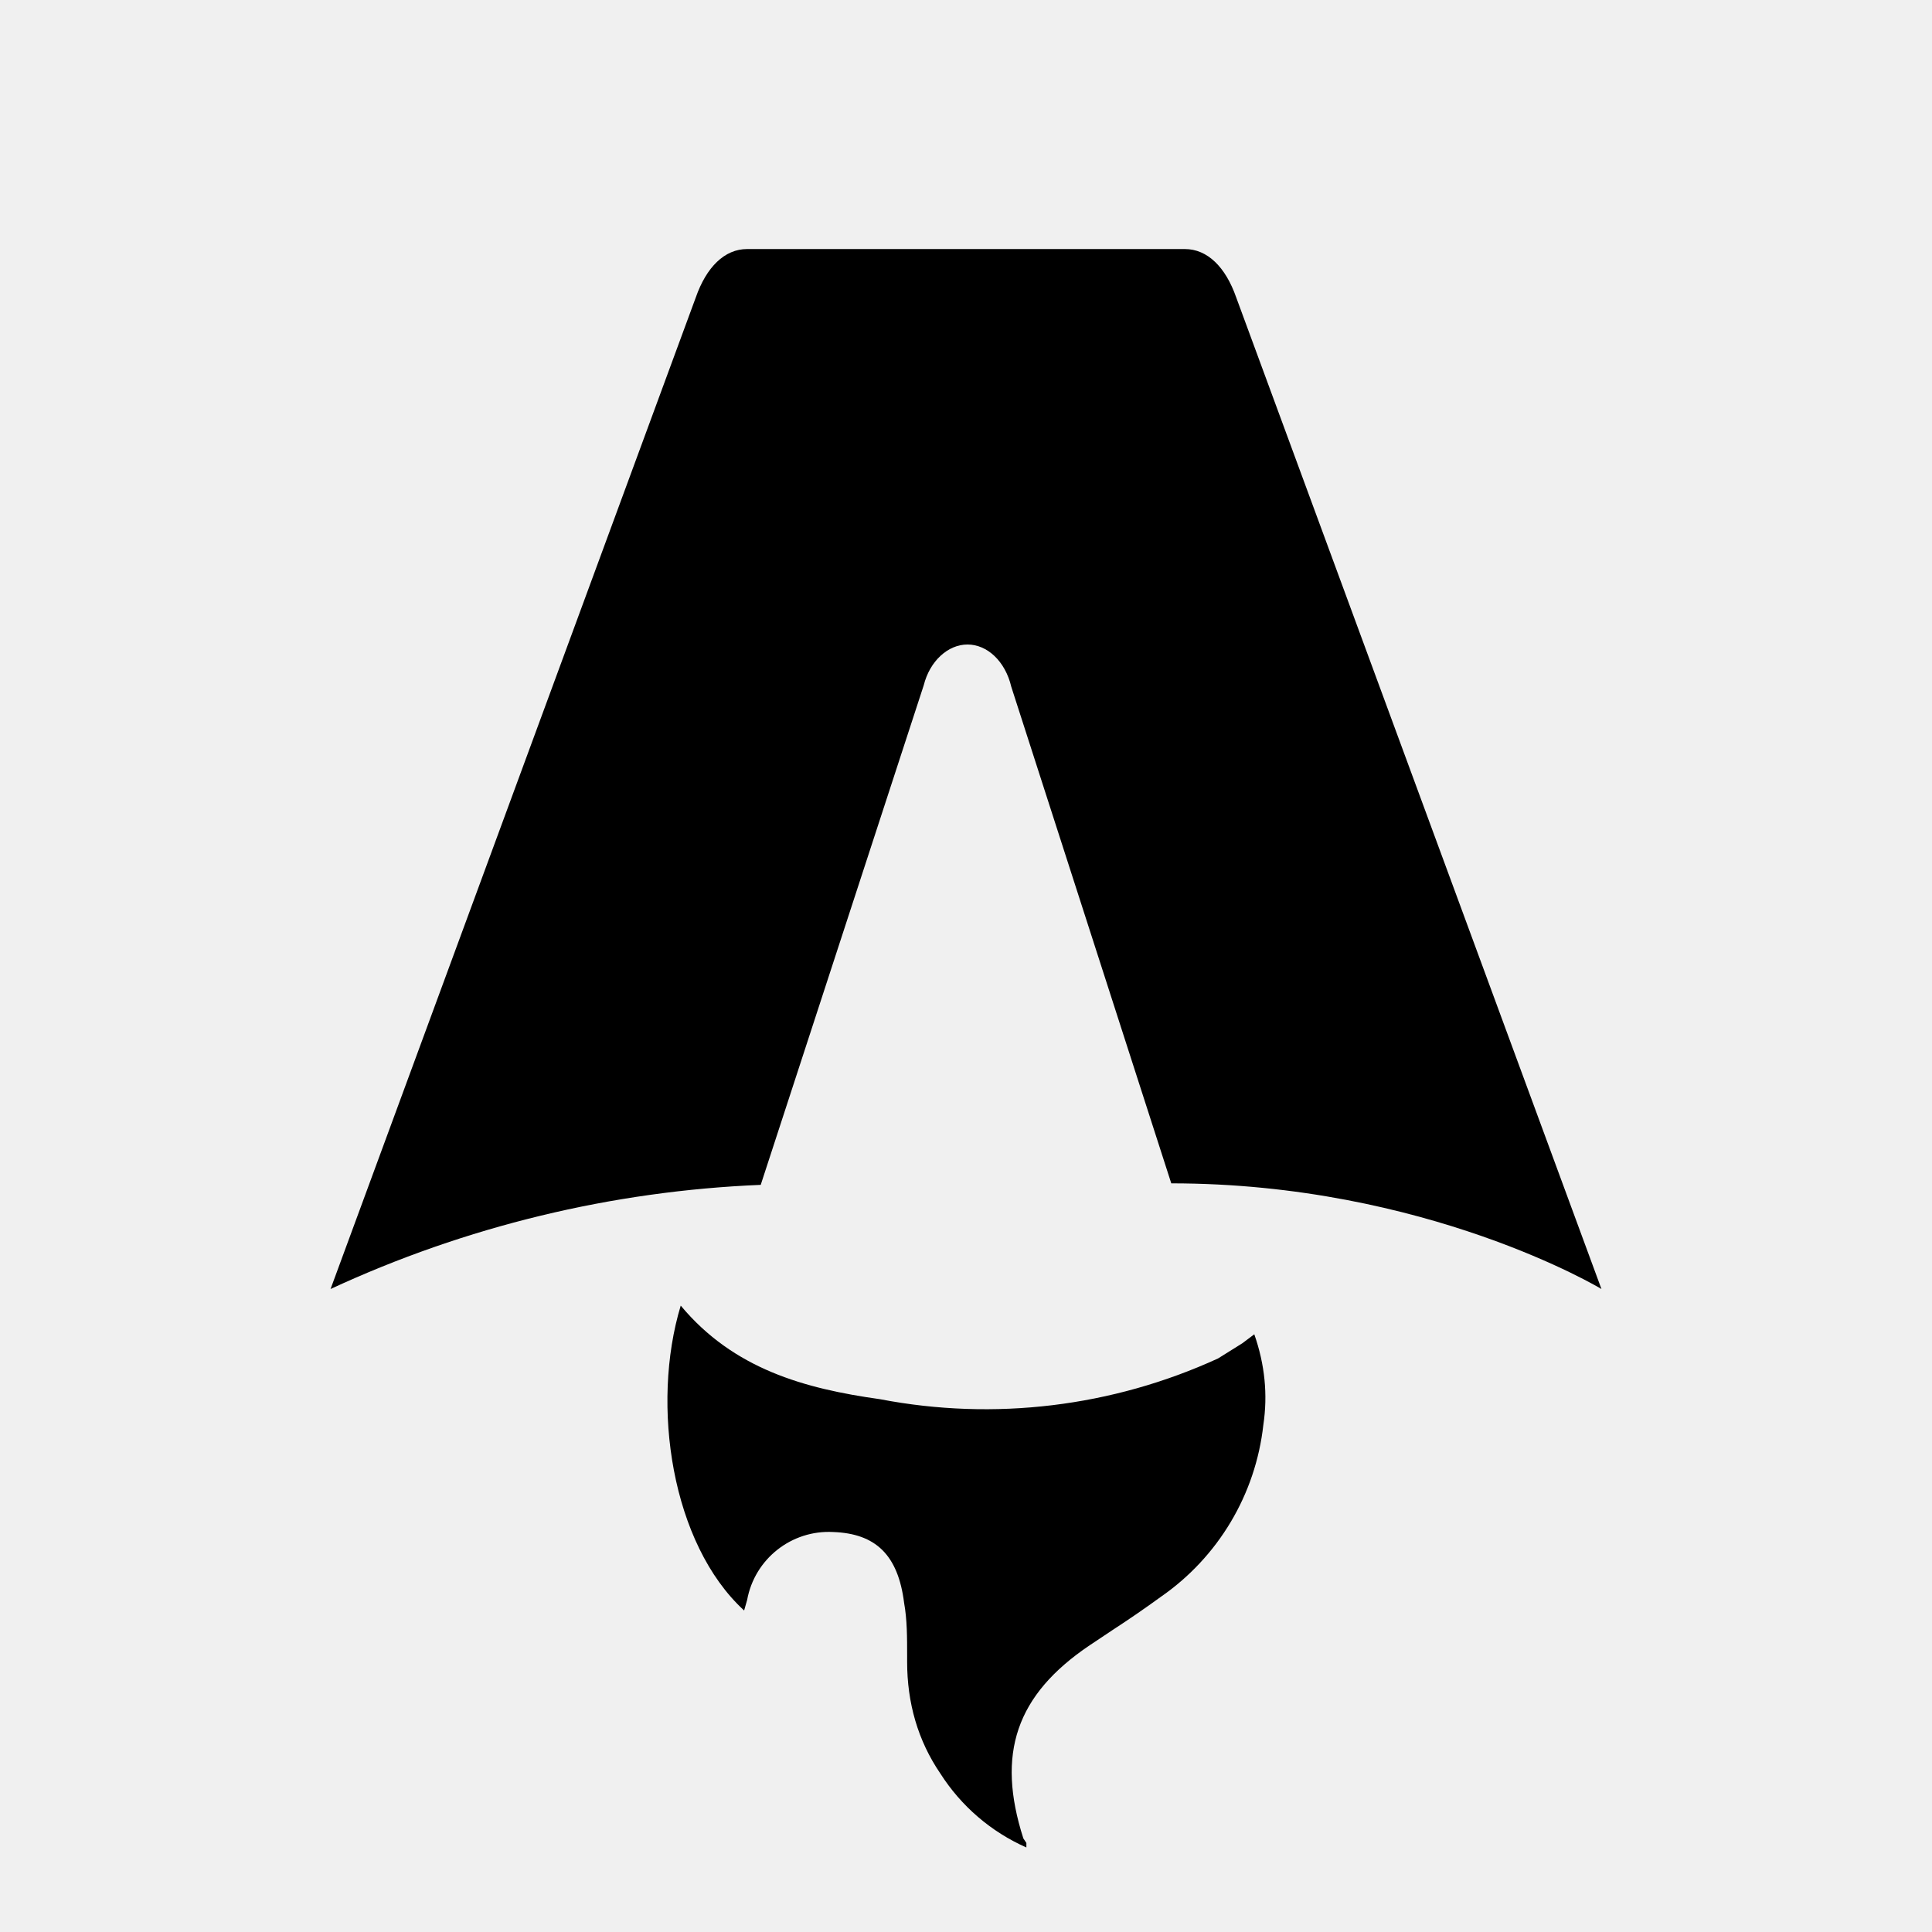
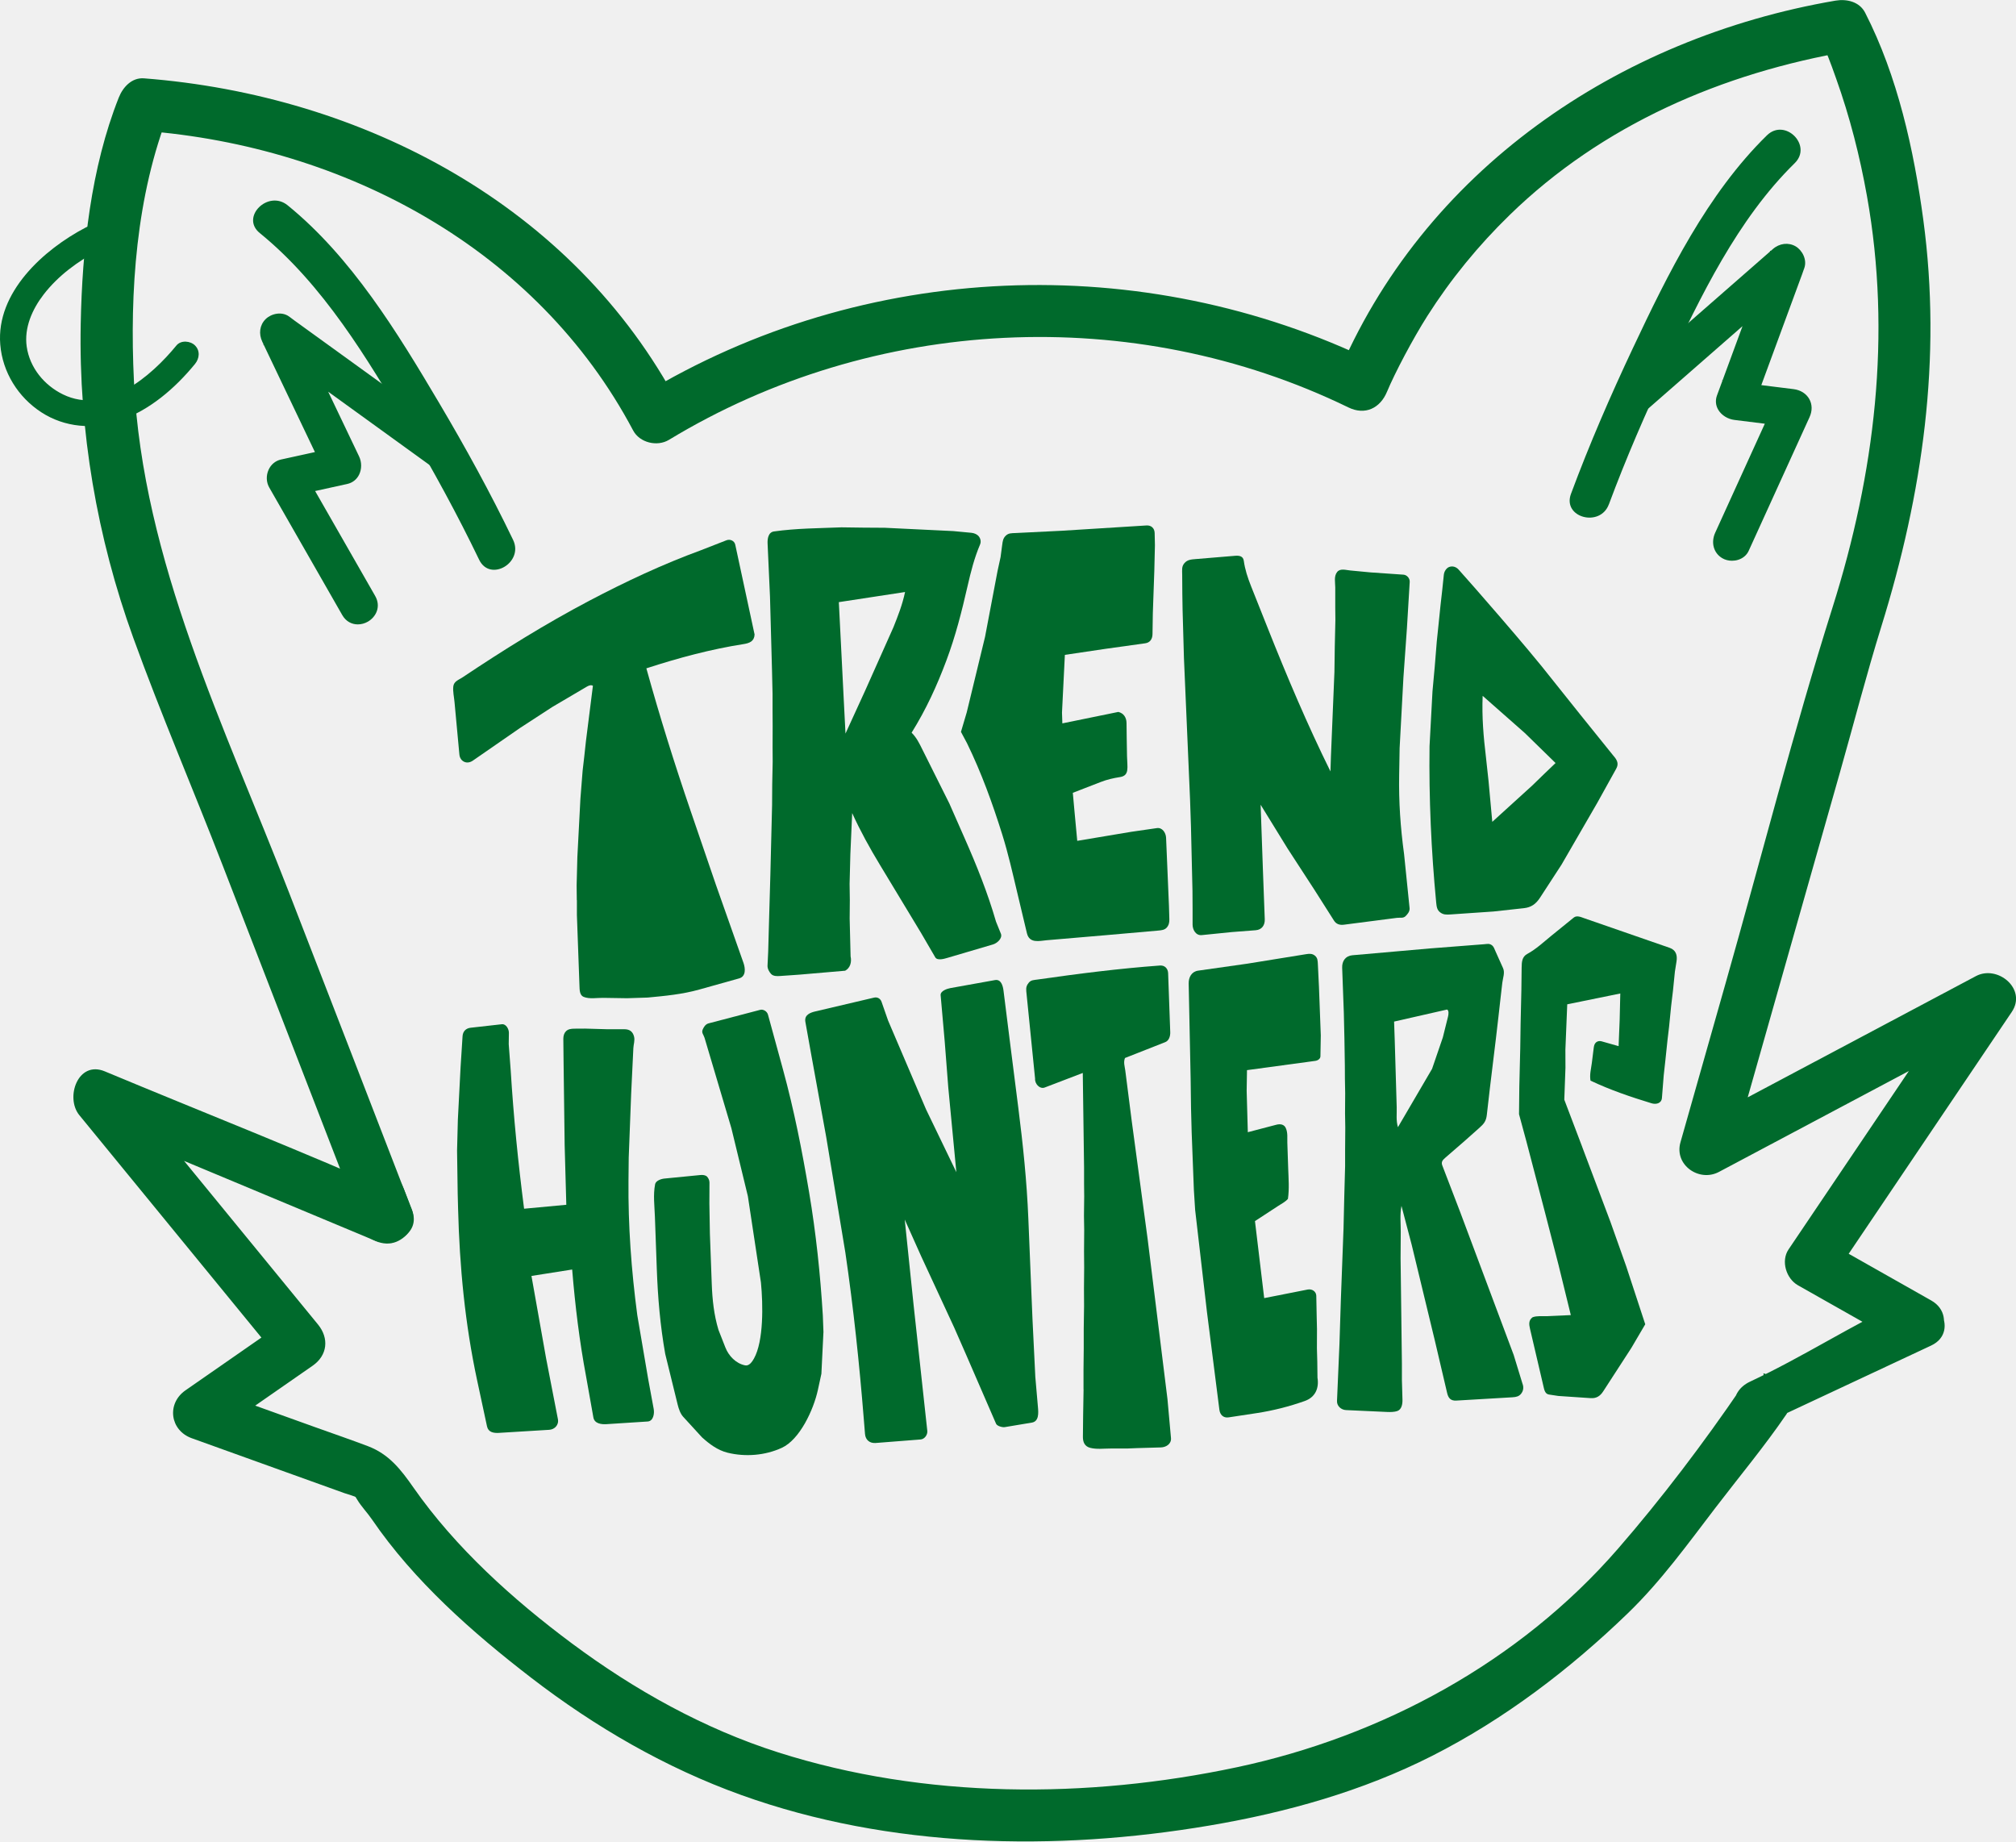
- <svg xmlns="http://www.w3.org/2000/svg" fill="none" viewBox="0 0 128 128">
-   <path d="M50.4 78.5a75.1 75.1 0 0 0-28.5 6.9l24.2-65.7c.7-2 1.9-3.2 3.4-3.2h29c1.5 0 2.7 1.2 3.4 3.2l24.2 65.7s-11.6-7-28.5-7L67 45.5c-.4-1.7-1.6-2.8-2.9-2.8-1.3 0-2.5 1.1-2.9 2.7L50.4 78.5Zm-1.1 28.2Zm-4.2-20.2c-2 6.6-.6 15.8 4.2 20.2a17.5 17.5 0 0 1 .2-.7 5.5 5.5 0 0 1 5.7-4.5c2.8.1 4.3 1.5 4.7 4.7.2 1.1.2 2.3.2 3.5v.4c0 2.7.7 5.2 2.2 7.4a13 13 0 0 0 5.7 4.9v-.3l-.2-.3c-1.8-5.6-.5-9.5 4.4-12.8l1.5-1a73 73 0 0 0 3.2-2.2 16 16 0 0 0 6.8-11.4c.3-2 .1-4-.6-6l-.8.6-1.6 1a37 37 0 0 1-22.4 2.7c-5-.7-9.7-2-13.2-6.2Z" />
-   <style>
-         path { fill: #000; }
-         @media (prefers-color-scheme: dark) {
-             path { fill: #FFF; }
-         }
+ <svg xmlns="http://www.w3.org/2000/svg" id="Capa_2" data-name="Capa 2" viewBox="0 0 609.17 556.39">
+   <defs>
+     <style>
+       .cls-1 {
+         fill: #006A2C;
+       }
    </style>
+   </defs>
+   <g id="Capa_1-2" data-name="Capa 1">
+     <g>
+       <g>
+         <path class="cls-1" d="M278.16,434.92l-13.57,1.06c-1.75.14-3.06-.89-3.21-2.71l-.36-4.42c-1.36-16.91-3.11-33.56-5.58-50.4l-5.79-34.94-4.47-24.59-1.82-10.17c-.38-2.12,1.44-2.8,3.07-3.18l17.67-4.15c1.06-.25,1.95.33,2.27,1.25l1.98,5.67,11.45,26.8,9.18,19.02-2.44-25.57-1.08-13.94-1.23-13.96c-.11-1.29,1.95-1.97,2.95-2.15l13.47-2.42c1.89-.34,2.41,1.83,2.58,3.2l1.98,15.78,2.48,19.52c1.43,11.25,2.57,22.19,3.04,33.52l.96,23.36.3,7.18.85,17.34.8,9.22c.15,1.68.31,4.22-1.84,4.58l-8.21,1.37c-.67.11-2.29-.3-2.61-1.02l-9.09-20.95-3.57-8.13-9.97-21.52-4.97-11.1,2.68,25.82,4.14,38.04c.12,1.14-.79,2.49-2.03,2.59Z" />
+         <g>
+           <path class="cls-1" d="M150.85,432.93c-1.7.1-3.3-.17-3.69-1.97l-2.97-13.83c-3.69-17.17-5.32-34.4-5.77-51.9l-.12-4.62-.19-12.97.24-9.31.82-15.88.6-9.37c.09-1.43.97-2.39,2.44-2.56l9.43-1.06c1.3-.15,2.15,1.51,2.13,2.6l-.05,3.42.6,7.96c.86,13.98,2.23,27.7,4.04,41.76l12.76-1.19-.5-18.07-.33-25.48-.07-6.63c0-.93.28-1.76.84-2.29.65-.61,1.49-.73,2.53-.74l3.23-.02,6.65.19h5.21c1.55,0,2.51.7,2.9,2.18.32,1.21-.14,2.32-.2,3.54l-.66,13.71-.74,19.35-.07,6.94c-.13,13.66.86,27.1,2.66,40.68l3.29,19.29,1.67,9.06c.25,1.38-.09,3.65-1.83,3.77l-12.4.8c-1.63.11-3.67-.17-4-2.03l-2.2-12.36c-2-10.68-3.29-21.19-4.21-32.33l-12.3,1.94,4.41,24.82,3.58,18.44c.35,1.83-1.06,3.14-2.63,3.23l-15.08.92Z" />
+           <path class="cls-1" d="M197.94,357.83c.21-1.11,1.83-1.64,2.8-1.74l10.9-1.07c.7-.07,1.55.01,2.01.49.33.34.73,1.03.73,1.75l-.03,6.29.16,9.28.56,15.12c.18,4.75.66,9.32,2.03,13.86l2.08,5.3c1.01,2.58,3.21,4.87,5.98,5.42,1.26.25,2.16-1.18,2.66-2.06,2.96-5.3,2.76-16.3,2.11-22.98l-3.95-26.08-4.98-20.54-8.11-27.31c-.28-.93-.98-1.5-.57-2.47.28-.66.8-1.63,1.78-1.89l15.61-4.09c.92-.24,2.07.43,2.35,1.46l4.52,16.51c3.36,12.28,5.78,24.55,7.9,37.12,2.09,12.39,3.38,24.69,4.15,37.2l.19,5.02-.62,12.64-1.06,4.88c-1.32,6.07-5.5,15.02-10.9,17.5-5.06,2.33-11.03,2.8-16.42,1.47-2.98-.74-5.5-2.65-7.69-4.63l-5.67-6.19c-.89-.97-1.37-2.42-1.69-3.7l-3.76-15.31c-1.52-8.61-2.24-17.04-2.55-25.76l-.57-15.74c-.12-3.3-.56-6.52.06-9.76Z" />
+         </g>
+         <path class="cls-1" d="M397.74,391.59l.12,6.19.09,3.78-.02,5.79.11,4.05.06,4.87c.51,3.11-.62,5.88-3.83,7.02-4.67,1.66-9.53,2.9-14.51,3.66l-8.5,1.29c-1.62.25-2.61-.81-2.8-2.29l-3.76-29.58-3.57-30.84-.38-6.01-.67-17.48-.19-7.25-.12-9.01-.59-28.6c-.04-1.93.89-3.63,2.86-3.91l14.94-2.12,17.82-2.88c1.03-.17,1.79-.11,2.5.45.87.69.86,1.57.92,2.67l.33,6.83.55,14.62-.11,6.31c-.01.77-.78,1.27-1.56,1.38l-20.63,2.8-.1,6.24.35,12.51,8.64-2.26c1.18-.31,2.41-.12,2.88,1.11.59,1.39.37,2.87.42,4.35l.26,7.73c.11,3.12.36,6.16-.08,9.22-.83.93-1.89,1.44-2.87,2.08l-7.09,4.63,2.79,23.27,13.13-2.59c1.27-.25,2.59.51,2.62,1.96Z" />
+         <path class="cls-1" d="M478.12,346.61l8.51,22.58,4.75,13.38,5.76,17.54-4.21,7.17-8.5,13.11c-.91,1.4-2.03,2.15-3.76,2.04l-9.8-.66-2.83-.43c-1.25-.19-1.44-1.58-1.69-2.62l-4.03-17.24c-.31-1.31-.48-2.59.79-3.49,1.33-.49,2.88-.27,4.36-.33l7.18-.32-3.77-15.38-4.15-16.08-5.52-21.08-2.21-8.16.09-8.35.28-11.58.11-7.49.23-10.14.08-6.68c.02-1.75.11-3.33,1.7-4.18,2.66-1.44,4.85-3.52,7.2-5.43l6.84-5.55c.92-.75,2.18-.16,3.18.19l25.79,8.94c1.9.66,2.39,2.21,2.09,4.1l-.49,3.1-.58,5.75-.55,4.59-.63,6.33-.48,4.04-.63,6.02-.51,4.62-.54,6.82c-.13,1.63-1.74,2.03-3.15,1.6-6.31-1.93-12.42-3.99-18.43-6.84-.32-1.83.17-3.54.4-5.32l.54-4.32c.09-.71.16-1.25.55-1.72.43-.51,1.13-.73,1.92-.5l5.08,1.44.32-7.88.19-8.03-16.03,3.27-.56,13.7.02,5.48-.35,9.64,5.45,14.35Z" />
+         <g>
+           <path class="cls-1" d="M325.52,254.05l16.25-2.72,7.8-1.13c1.65-.24,2.71,1.42,2.78,2.89l.87,20.58.12,4.07c.03,1.06-.2,1.9-.86,2.59-.61.63-1.46.74-2.48.83l-15.82,1.39-17.91,1.53c-2.17.19-5.21,1.07-5.97-2.13l-2.91-12.21c-1.43-6-2.7-11.72-4.55-17.63-2.98-9.5-6.28-18.61-10.64-27.56l-1.83-3.42,1.75-5.91,5.53-22.81,3.78-19.91.91-4.17.49-3.69c.16-1.19.27-1.98,1.03-2.74.87-.87,1.74-.79,3.02-.85l13.97-.69,25.59-1.6c1.44-.09,2.43.85,2.46,2.3l.08,3.68-.18,7.64-.45,12.87-.1,6.36c-.02,1.43-.73,2.58-2.25,2.76l-11.97,1.67-12.26,1.82-.87,17.45.11,3.25,16.92-3.46c1.61.4,2.43,1.67,2.47,3.31l.06,4.88.09,5.22c.06,3.31.82,5.81-2.11,6.27-2.06.32-3.93.75-5.83,1.49l-8.44,3.27.49,5.41.85,9.12Z" />
+           <path class="cls-1" d="M327.4,419.78v-5.87s.07-6.41.07-6.41v-6.03s.1-6.97.1-6.97l-.03-5.17.06-6.39-.04-4.88.05-6.39-.07-4.31.07-5.91-.04-3.8v-4.95s-.39-28.52-.39-28.52l-11.5,4.4c-1.5.57-3.04-1.13-2.91-2.68l-2.66-26.41c-.11-1.13.12-1.83.76-2.59.69-.82,1.46-.77,2.67-.95,12.31-1.76,24.53-3.32,36.95-4.23,1.5-.11,2.43.95,2.48,2.32l.64,17.83c.04,1.15-.36,2.55-1.51,3l-12.17,4.79c-.51,1.31-.08,2.5.09,3.75l1.93,15.12,4.82,35.76,6,48.42,1.06,11.77c.17,1.84-1.55,2.8-3.05,2.84l-7.29.21-2.92.12h-4.97c-2.07,0-4.23.3-6.2-.21-1.69-.44-2.2-1.8-2.18-3.34l.07-6.61.13-7.71Z" />
+         </g>
+         <g>
+           <path class="cls-1" d="M174.29,271.96l-.05-4.48.22-8.52.92-17.6.67-8.5.5-4.32.5-4.6,2.11-16.74c-.58-.35-1.27-.07-1.87.28l-10.44,6.15-9.73,6.33-14.22,9.84c-.86.6-1.83.75-2.65.36-.81-.38-1.34-1.16-1.44-2.22l-1.48-15.92c-.14-1.53-.52-3.11-.36-4.6.16-1.57,1.64-2,2.8-2.77,12.43-8.3,25.02-16.15,38.31-23.15,11.04-5.81,22.16-11.02,33.84-15.3l7.58-2.96c1.1-.43,2.41.12,2.67,1.33l5.84,27.14c-.09,2.06-1.55,2.62-3.36,2.9-9.93,1.56-19.57,4.15-29.34,7.32,4.05,14.61,8.49,28.79,13.37,43.06l4.33,12.65,3.32,9.7,8.32,23.57c.56,1.59.84,4.1-1.31,4.7l-12.04,3.37c-5.17,1.45-10.31,1.92-15.6,2.42l-6.21.2-7.26-.11c-1.92-.03-4.04.42-5.86-.29-1.24-.49-1.23-2.14-1.27-3.29l-.78-21.45v-4.51Z" />
+           <path class="cls-1" d="M425.93,274.37c.11,1.08-.73,1.93-1.17,2.39-.73.77-1.7.43-2.67.56l-16.02,2.07c-1.31.17-2.33-.21-2.98-1.24l-5.89-9.27-8.12-12.49-8.16-13.25.71,20.19.54,14.44c.06,1.72-.83,3.14-2.75,3.29l-7.17.55-9.11.92c-1.81.18-2.78-1.62-2.78-3.19v-4.68s-.03-5.46-.03-5.46l-.46-19.53-.27-8.03-1.85-42.82-.41-14.51-.08-4.94-.04-5.73c0-1.35-.23-2.45.67-3.49s1.98-1.12,3.48-1.24l11.8-.98c1.19-.1,2.45.02,2.66,1.49.36,2.62,1.18,5.12,2.17,7.62l5.09,12.79c5.85,14.7,11.94,29.09,18.93,43.24l.15-4.65,1.05-25.37.11-7.79.18-7.93-.04-3.81v-6.05c0-1.52-.47-3.36.59-4.67.92-1.14,2.65-.56,3.94-.44l6.09.58,9.99.69c1.04.07,1.96,1.1,1.89,2.19l-.84,13.94-1.06,14.94-1.15,21.35-.14,8.14c-.14,8.06.39,15.85,1.49,23.89l1.66,16.31Z" />
+           <path class="cls-1" d="M302.44,282.11l-1.48-3.65c-2.52-8.71-5.82-16.92-9.48-25.21l-4.62-10.49-8.14-16.29c-.93-1.87-1.74-3.59-3.26-5.1,4.37-7.02,7.64-14.15,10.5-21.79,2.78-7.41,4.64-14.78,6.4-22.47,1-4.37,2.04-8.5,3.79-12.62.38-.91.09-1.9-.48-2.54-.44-.5-1.28-.89-2.15-.97l-5.49-.52-20.7-1-6.36-.04-6.7-.09c-6.84.28-13.61.28-20.4,1.24-1.76.25-1.99,2.29-1.93,3.63l.73,16.13.6,21.99.17,7.25v4.92s.03,4.91.03,4.91l-.02,6.36.03,4.36-.14,6.81-.04,6.33-.28,11.24-.24,9.84-.36,12.45-.3,10.77-.2,4.24c-.04.94.61,1.98,1.09,2.48.68.72,1.87.67,2.79.6l5.73-.4,13.85-1.19c1.51-.81,2.03-2.56,1.64-4.34l-.28-11.41.05-5.59-.07-4.89.23-8.94.55-12.46c2.5,5.49,5.27,10.5,8.4,15.67l12.48,20.66,4.22,7.25c.62,1.07,2.67.47,3.71.16l13.74-4.05c1.3-.38,2.93-1.9,2.39-3.23ZM269.96,189.53l-8.55,19.16-5.93,12.95-.56-10.95-.7-13.91-.75-14.85,20.01-3.06c-.82,3.88-2.12,7.15-3.52,10.66Z" />
+           <path class="cls-1" d="M487.74,228.61l-10.28-12.76-11.63-14.56-3.91-4.73-3.97-4.7-4.93-5.75-7.1-8.17-5.15-5.82c-.74-.84-1.84-1.21-2.89-.81-.77.29-1.49,1.26-1.6,2.35l-.48,4.6-.52,4.6-.62,6.04-.51,4.91-.62,7.65-.68,7.45-.89,16.55c-.2,15.85.5,31.46,2.01,47.23.13,1.36.29,2.29,1.23,2.99.96.72,1.88.69,3.08.61l12.97-.89,9.24-1.01c2.18-.24,3.59-1.23,4.86-3.17l6.5-9.99,10.76-18.6,5.76-10.38c.79-1.43.33-2.49-.61-3.64ZM466.76,233.68l-3.76,3.65-12.08,10.98-1.13-12.33-.79-7.26c-.73-6.12-1.25-12.02-.99-18.48l12.75,11.24,9.28,9.06-3.28,3.14Z" />
+         </g>
+         <path class="cls-1" d="M460.11,418.28l-2.72-8.89-16.22-43.31-5.35-13.94c-.39-1.02.04-1.6.83-2.28l5.88-5.1,4.53-4.03c1.37-1.22,2-2.03,2.21-3.88l.92-8.02,1.85-15.25.73-6.29.68-6.03.5-4.33c.17-1.44.84-3.04.23-4.4l-2.27-5.06c-.38-.86-.55-1.49-1.16-1.92-.76-.53-1.34-.34-2.21-.27l-16.49,1.28-23.43,2.06c-2.04.18-3.14,1.76-3.06,3.78l.5,13.59.18,7.82.13,8.09.02,4.07.08,4.32-.04,6.08.07,4.33-.05,6.65v4.93s-.25,9.12-.25,9.12l-.23,9.79-.8,21.36-.43,13.54-.74,17.19c-.07,1.53,1.25,2.7,2.74,2.76l12.46.57c.95.04,2.16.02,3.01-.28,1.37-.48,1.6-2.18,1.57-3.44l-.17-5.94v-4.99s-.4-31.76-.4-31.76l.05-7.97c.02-2.64-.3-5.15.22-7.88l3.09,11.76,6.99,28.91,3.72,15.87c.35,1.51,1.07,2.38,2.76,2.28l16.97-1c1.19-.07,1.96-.27,2.6-1.05.65-.81.84-1.77.52-2.83ZM437.55,307.14l-1.57,6.3-3.25,9.49-10.32,17.64c-.61-2.1-.31-4.02-.37-6.03l-.59-20.02-.2-5.86,16-3.64c.62.25.45,1.53.3,2.12Z" />
+       </g>
+       <g>
+         <g>
+           <path class="cls-1" d="M116.89,367.81l-.13-.06c-.81-2.05-1.57-4.13-2.28-6.2l2.41,6.26Z" />
+           <path class="cls-1" d="M120.89,360.97l-.13-.06c1.21,1.58,2.43,3.15,3.64,4.73-.8-2.05-1.56-4.12-2.28-6.2-5.09,1.4-10.18,2.81-15.27,4.21.8,2.09,1.61,4.17,2.41,6.26.76,1.98,1.75,3.62,3.64,4.73,1.7.99,4.2,1.41,6.1.8,1.92-.62,3.76-1.81,4.73-3.64s1.55-4.14.8-6.1c-.8-2.09-1.61-4.17-2.41-6.26-.76-1.98-1.75-3.62-3.64-4.73-1.7-.99-4.2-1.41-6.1-.8-3.87,1.25-6.98,5.55-5.53,9.74.49,1.41.99,2.82,1.52,4.22.95,2.52,1.85,5.58,4.53,6.78,2.01.89,3.89,1.41,6.1.8,1.84-.51,3.83-1.93,4.73-3.64.97-1.84,1.46-4.06.8-6.1-.59-1.84-1.8-3.91-3.64-4.73Z" />
+         </g>
+         <path class="cls-1" d="M575.54,392.89c-16.27,7.62-30.49,16.95-46.76,24.57-6.48,3.04-6.19,10.92-.15,12.76.76.23,1.51.46,2.27.69-1.58-3.88-3.15-7.75-4.73-11.63-11.35,16.65-24.1,33.51-37.32,48.71-29.72,34.18-71.26,56.65-115.15,65.97-45.16,9.59-94.24,9.6-138.47-4.47-22.54-7.17-43.5-18.88-62.43-32.96-17.75-13.21-35.15-28.88-47.85-47.06-3.85-5.52-7.44-10.14-13.83-12.55-5.23-1.98-10.53-3.79-15.79-5.68-11.06-3.98-22.12-7.96-33.18-11.93.63,4.82,1.26,9.65,1.89,14.47,10.15-7.05,20.3-14.11,30.45-21.16,4.48-3.12,5-8.28,1.6-12.44-20.31-24.81-40.62-49.62-60.93-74.42-2.57,4.41-5.14,8.82-7.7,13.23,14.53,6.07,29.07,12.14,43.6,18.21,9.81,4.1,19.62,8.19,29.42,12.29,3.31,1.38,6.62,2.77,9.94,4.15.92.38,6.59,2.86,2.47,1.03,5.52,2.45,14.4-1.76,11.63-8.94-12.34-32.01-24.76-63.98-37.15-95.97-19.41-50.12-44.23-100.18-46.9-154.67-1.31-26.82.66-56.14,10.68-81.37-2.54,1.94-5.09,3.88-7.63,5.81,60.73,4.69,118.7,35.64,147.79,90.52,1.98,3.74,7.29,4.99,10.83,2.84,61.82-37.47,140.22-41.45,205.33-9.78,5.03,2.45,9.58.21,11.63-4.73,2.35-5.65,7.8-15.99,12.21-22.93,7.06-11.1,15.4-21.28,24.83-30.46,28.08-27.36,64.38-42.97,102.71-49.53-2.98-1.21-5.96-2.43-8.94-3.64,2.31,4.51,2.96,6.46,4.92,11.94,4.12,11.53,7.16,23.45,9.31,35.49,7.49,41.95,2.35,83.86-10.39,124.23-11.82,37.45-21.56,75.67-32.29,113.45-4.56,16.07-9.12,32.14-13.68,48.21-1.95,6.87,5.67,12.11,11.63,8.94,28.55-15.16,57.09-30.32,85.64-45.49-3.61-3.61-7.22-7.22-10.83-10.83-17.93,26.58-35.86,53.16-53.78,79.74-2.37,3.51-.7,8.83,2.84,10.83,10.76,6.09,21.52,12.17,32.28,18.26,8.88,5.02,16.87-8.65,7.99-13.67-10.76-6.09-21.52-12.17-32.28-18.26.95,3.61,1.89,7.22,2.84,10.83,17.93-26.58,35.86-53.16,53.78-79.74,4.67-6.93-4.27-14.32-10.83-10.83-28.55,15.16-57.09,30.32-85.64,45.49,3.88,2.98,7.75,5.96,11.63,8.94,10.99-38.72,21.98-77.44,32.97-116.16,4.15-14.62,7.96-29.39,12.46-43.91,12.48-40.2,18.33-80.89,12.68-122.87-2.85-21.15-7.76-43.41-17.58-62.58-1.71-3.34-5.59-4.21-8.94-3.64-65.77,11.26-124.79,51.39-150.8,113.99,3.88-1.58,7.75-3.15,11.63-4.73-70.19-34.15-154.45-30.75-221.31,9.78,3.61.95,7.22,1.89,10.83,2.84C173.21,62.1,109.66,28.78,43.52,23.67c-3.73-.29-6.41,2.72-7.63,5.81-8.44,21.26-11.06,45.76-11.5,68.45-.63,32.16,4.93,64.54,15.88,94.77,8.35,23.06,18.1,45.74,26.96,68.63,8.96,23.14,17.92,46.28,26.88,69.42,5.05,13.05,10.12,26.1,15.15,39.16,3.88-2.98,7.75-5.96,11.63-8.94-29.42-13.09-59.5-24.86-89.22-37.27-8.14-3.4-12.03,7.94-7.7,13.23,20.31,24.81,40.62,49.62,60.93,74.42.53-4.15,1.07-8.29,1.6-12.44-10.15,7.05-20.3,14.11-30.45,21.16-5.76,4-4.7,12.1,1.89,14.47,9.62,3.46,19.24,6.92,28.85,10.38,5.78,2.08,11.55,4.15,17.33,6.23,1.26.45,2.74.77,3.92,1.41-1.02-.55-1.05-1.08-.14.48,1.22,2.08,3.11,4,4.49,6.03,12.68,18.57,30.41,34.22,48.15,47.87,19.27,14.83,40.53,27.17,63.46,35.41,44.8,16.1,94.92,17.1,141.48,9.21,23.25-3.94,46.16-10.35,67.25-21.04,21.82-11.06,41.63-26.15,59.18-43.12,9.99-9.66,18.01-20.82,26.44-31.84,7.17-9.38,14.84-18.57,21.49-28.32,2.97-4.36-.14-10.24-4.73-11.63-.76-.23-1.51-.46-2.27-.69.63,4.82,1.26,9.65,1.89,14.47,16.27-7.62,32.53-15.24,48.8-22.85,9.22-4.32,1.19-17.97-7.99-13.67Z" />
+         <path class="cls-1" d="M25.89,68.74C13.19,75.38-1.22,88.33.08,104.11c.69,8.36,5.38,15.88,12.38,20.44,7.08,4.61,15.78,5.32,23.69,2.55,9.11-3.19,16.72-9.75,22.77-17.13,1.35-1.65,1.62-3.98,0-5.6-1.4-1.4-4.24-1.66-5.6,0-7.68,9.38-21.29,21.11-34.26,14.81-5.69-2.76-10.08-8.09-10.99-14.45-.81-5.7,1.68-11.29,5.09-15.72,4.39-5.71,10.4-10.11,16.73-13.43,4.52-2.36.52-9.2-4-6.84h0Z" />
+         <path class="cls-1" d="M155.04,163.12c-6.81-14.16-14.42-28-22.43-41.52-12.51-21.12-26.42-43.92-45.71-59.58-5.88-4.78-14.34,3.58-8.4,8.4,19.05,15.48,32.53,37.92,44.82,58.82,7.64,13,14.92,26.28,21.46,39.87,3.31,6.89,13.56.87,10.26-5.99h0Z" />
+         <g>
+           <path class="cls-1" d="M136.41,133.34c-14.61-10.56-29.22-21.13-43.84-31.69-2.09-1.51-4.18-3.02-6.28-4.54-1.4-1.01-3.64-.54-4.8.62-1.31,1.31-1.38,3.2-.62,4.8,5.6,11.73,11.2,23.47,16.8,35.2.78,1.64,1.57,3.29,2.35,4.93.79-1.94,1.58-3.88,2.37-5.82-5.71,1.25-11.42,2.51-17.12,3.76-2.54.56-3.58,3.7-2.37,5.82,6.45,11.26,12.89,22.52,19.34,33.78.9,1.58,1.81,3.15,2.71,4.73,2.53,4.42,9.37.44,6.84-4-6.45-11.26-12.89-22.52-19.34-33.78-.9-1.58-1.81-3.15-2.71-4.73-.79,1.94-1.58,3.88-2.37,5.82,5.71-1.25,11.42-2.51,17.12-3.76,2.68-.59,3.4-3.65,2.37-5.82-5.6-11.73-11.2-23.47-16.8-35.2-.78-1.64-1.57-3.29-2.35-4.93-1.81,1.81-3.61,3.61-5.42,5.42,14.61,10.56,29.22,21.13,43.84,31.69,2.09,1.51,4.18,3.02,6.28,4.54,1.73,1.25,4.41.3,5.42-1.42,1.17-2,.32-4.16-1.42-5.42h0Z" />
+           <path class="cls-1" d="M88.85,96.75l48.61,35.14c2.67,1.93,3.46,5.13,1.92,7.77-.8,1.37-2.28,2.4-3.93,2.76-1.49.31-2.94.03-4.08-.79l-32.2-23.28,9.33,19.54c.83,1.73.83,3.83.02,5.5-.72,1.48-2.01,2.49-3.62,2.84l-9.68,2.13,18.14,31.69c1.84,3.22.28,6.35-2.21,7.78-.92.53-1.98.82-3.04.82-1.78,0-3.56-.84-4.7-2.83l-22.05-38.52c-.91-1.59-.99-3.58-.22-5.32.72-1.63,2.09-2.77,3.76-3.14l10.26-2.25-15.41-32.29-.2-.15.09-.09-.37-.78c-1.17-2.45-.8-5.07.97-6.84,1.66-1.66,4.85-2.44,7.11-.81l.41.3M87.11,150.14l19.41,33.91c.95,1.65,2.53.85,2.84.68.2-.11,1.88-1.15.88-2.89l-18.7-32.67-4.44.97ZM88.06,141.83l-2.39.53c-.74.16-1.1.75-1.25,1.09-.3.68-.28,1.5.05,2.09l1.22,2.13,2.37-5.83ZM91.1,141.16l2.25,3.93,5.31-1.17-1.91-4.01-5.65,1.24ZM104.19,137.21l-2.46,6.05,2.39-.53c.54-.12.93-.42,1.17-.91.34-.69.32-1.63-.03-2.38l-1.07-2.23ZM95.94,111.6l37.52,27.12c.42.3.95.24,1.24.18.66-.14,1.29-.56,1.58-1.06.73-1.24-.04-2.42-.92-3.06l-43.28-31.29,3.87,8.1ZM85.81,108.7l12.94,27.11,4.32-.95-9.98-20.9-7.29-5.27ZM85.06,103.73l4.82,3.48-2.68-5.62-2.14,2.14ZM84.45,98.35c-.59,0-1.27.24-1.68.65-.78.78-.62,1.78-.42,2.37l2.85-2.85c-.2-.12-.46-.17-.74-.17Z" />
+         </g>
+         <path class="cls-1" d="M486.16,152.37c5.19-13.96,11.14-27.66,17.48-41.13,10.18-21.59,21.4-45.03,38.66-61.94,5.47-5.36-2.93-13.75-8.4-8.4-18.02,17.65-29.9,41.8-40.52,64.34-6.78,14.39-13.14,29.05-18.68,43.97-2.67,7.17,8.81,10.27,11.45,3.16h0Z" />
+         <g>
+           <path class="cls-1" d="M495.95,122.93c13.57-11.87,27.14-23.74,40.72-35.61,1.94-1.7,3.89-3.4,5.83-5.1-2.21-1.28-4.41-2.57-6.62-3.85-4.49,12.2-8.98,24.4-13.48,36.61-.63,1.71-1.26,3.42-1.89,5.13-.99,2.68,1.51,4.72,3.82,5.01,5.8.72,11.6,1.44,17.4,2.16-1.14-1.99-2.28-3.97-3.42-5.96-5.38,11.81-10.75,23.62-16.13,35.43-.75,1.65-1.51,3.31-2.26,4.96-.89,1.94-.56,4.26,1.42,5.42,1.7.99,4.53.53,5.42-1.42,5.38-11.81,10.75-23.62,16.13-35.43.75-1.65,1.51-3.31,2.26-4.96,1.33-2.93-.3-5.57-3.42-5.96-5.8-.72-11.6-1.44-17.4-2.16,1.27,1.67,2.54,3.34,3.82,5.01,4.49-12.2,8.98-24.4,13.48-36.61.63-1.71,1.26-3.42,1.89-5.13.6-1.62-.4-3.64-1.82-4.47-1.58-.93-3.47-.55-4.8.62-13.57,11.87-27.14,23.74-40.72,35.61-1.94,1.7-3.89,3.4-5.83,5.1-1.61,1.41-1.44,4.16,0,5.6,1.6,1.6,3.98,1.41,5.6,0h0Z" />
+           <path class="cls-1" d="M544.57,82.78l-12.36,33.58,9.74,1.21c2.11.26,3.84,1.35,4.76,3,.91,1.63.94,3.58.07,5.48l-18.39,40.39c-.58,1.27-1.7,2.23-3.15,2.69-.62.2-1.26.29-1.9.29-1.04,0-2.05-.26-2.91-.76-2.63-1.54-3.51-4.71-2.15-7.71l14.99-32.93-9.17-1.14c-2.03-.25-3.89-1.41-4.87-3.02-.81-1.33-.96-2.89-.41-4.39l1.63-4.41-.13-.18.19.02,6.02-16.36-29.41,25.72c-2.42,2.12-5.88,2.08-8.05-.08-1.1-1.1-1.72-2.73-1.67-4.37.05-1.54.67-2.9,1.75-3.85l45.65-39.92.11-.31.15.08.64-.56c2.01-1.76,4.72-2.08,6.88-.82,1.99,1.17,3.55,4.04,2.6,6.64l-.19.51M537.01,128.49l-15.46,33.95c-.45.99-.54,2.4.69,3.13.49.29,1.26.35,1.91.14.27-.09.76-.3.97-.76l16.35-35.91-4.47-.55ZM540.18,120.97l2.78,4.84.56-1.24c.38-.84.41-1.64.06-2.25-.36-.65-1.1-1.07-2.07-1.19l-1.33-.16ZM529.42,123.94l5.42.67,1.86-4.08-5.76-.71-1.52,4.12ZM523.04,118.45l-.84,2.27c-.18.48-.14.89.1,1.29.41.67,1.33,1.21,2.25,1.32l2.43.3-3.95-5.19ZM532.24,83.08l-40.7,35.6c-.44.38-.52.96-.53,1.27-.02.65.22,1.31.62,1.71.98.98,2.32.64,3.15-.08h0s34.35-30.04,34.35-30.04l3.11-8.45ZM524.17,115.37l4.39.54,10.38-28.2-6.77,5.92-8,21.74ZM536.82,80.99l-2.07,5.62,4.68-4.09-2.61-1.52ZM538.37,77.75l3.49,2.03c.19-.7-.33-1.79-1.07-2.22-.85-.5-1.76-.26-2.42.19Z" />
+         </g>
+       </g>
+     </g>
+   </g>
</svg>
